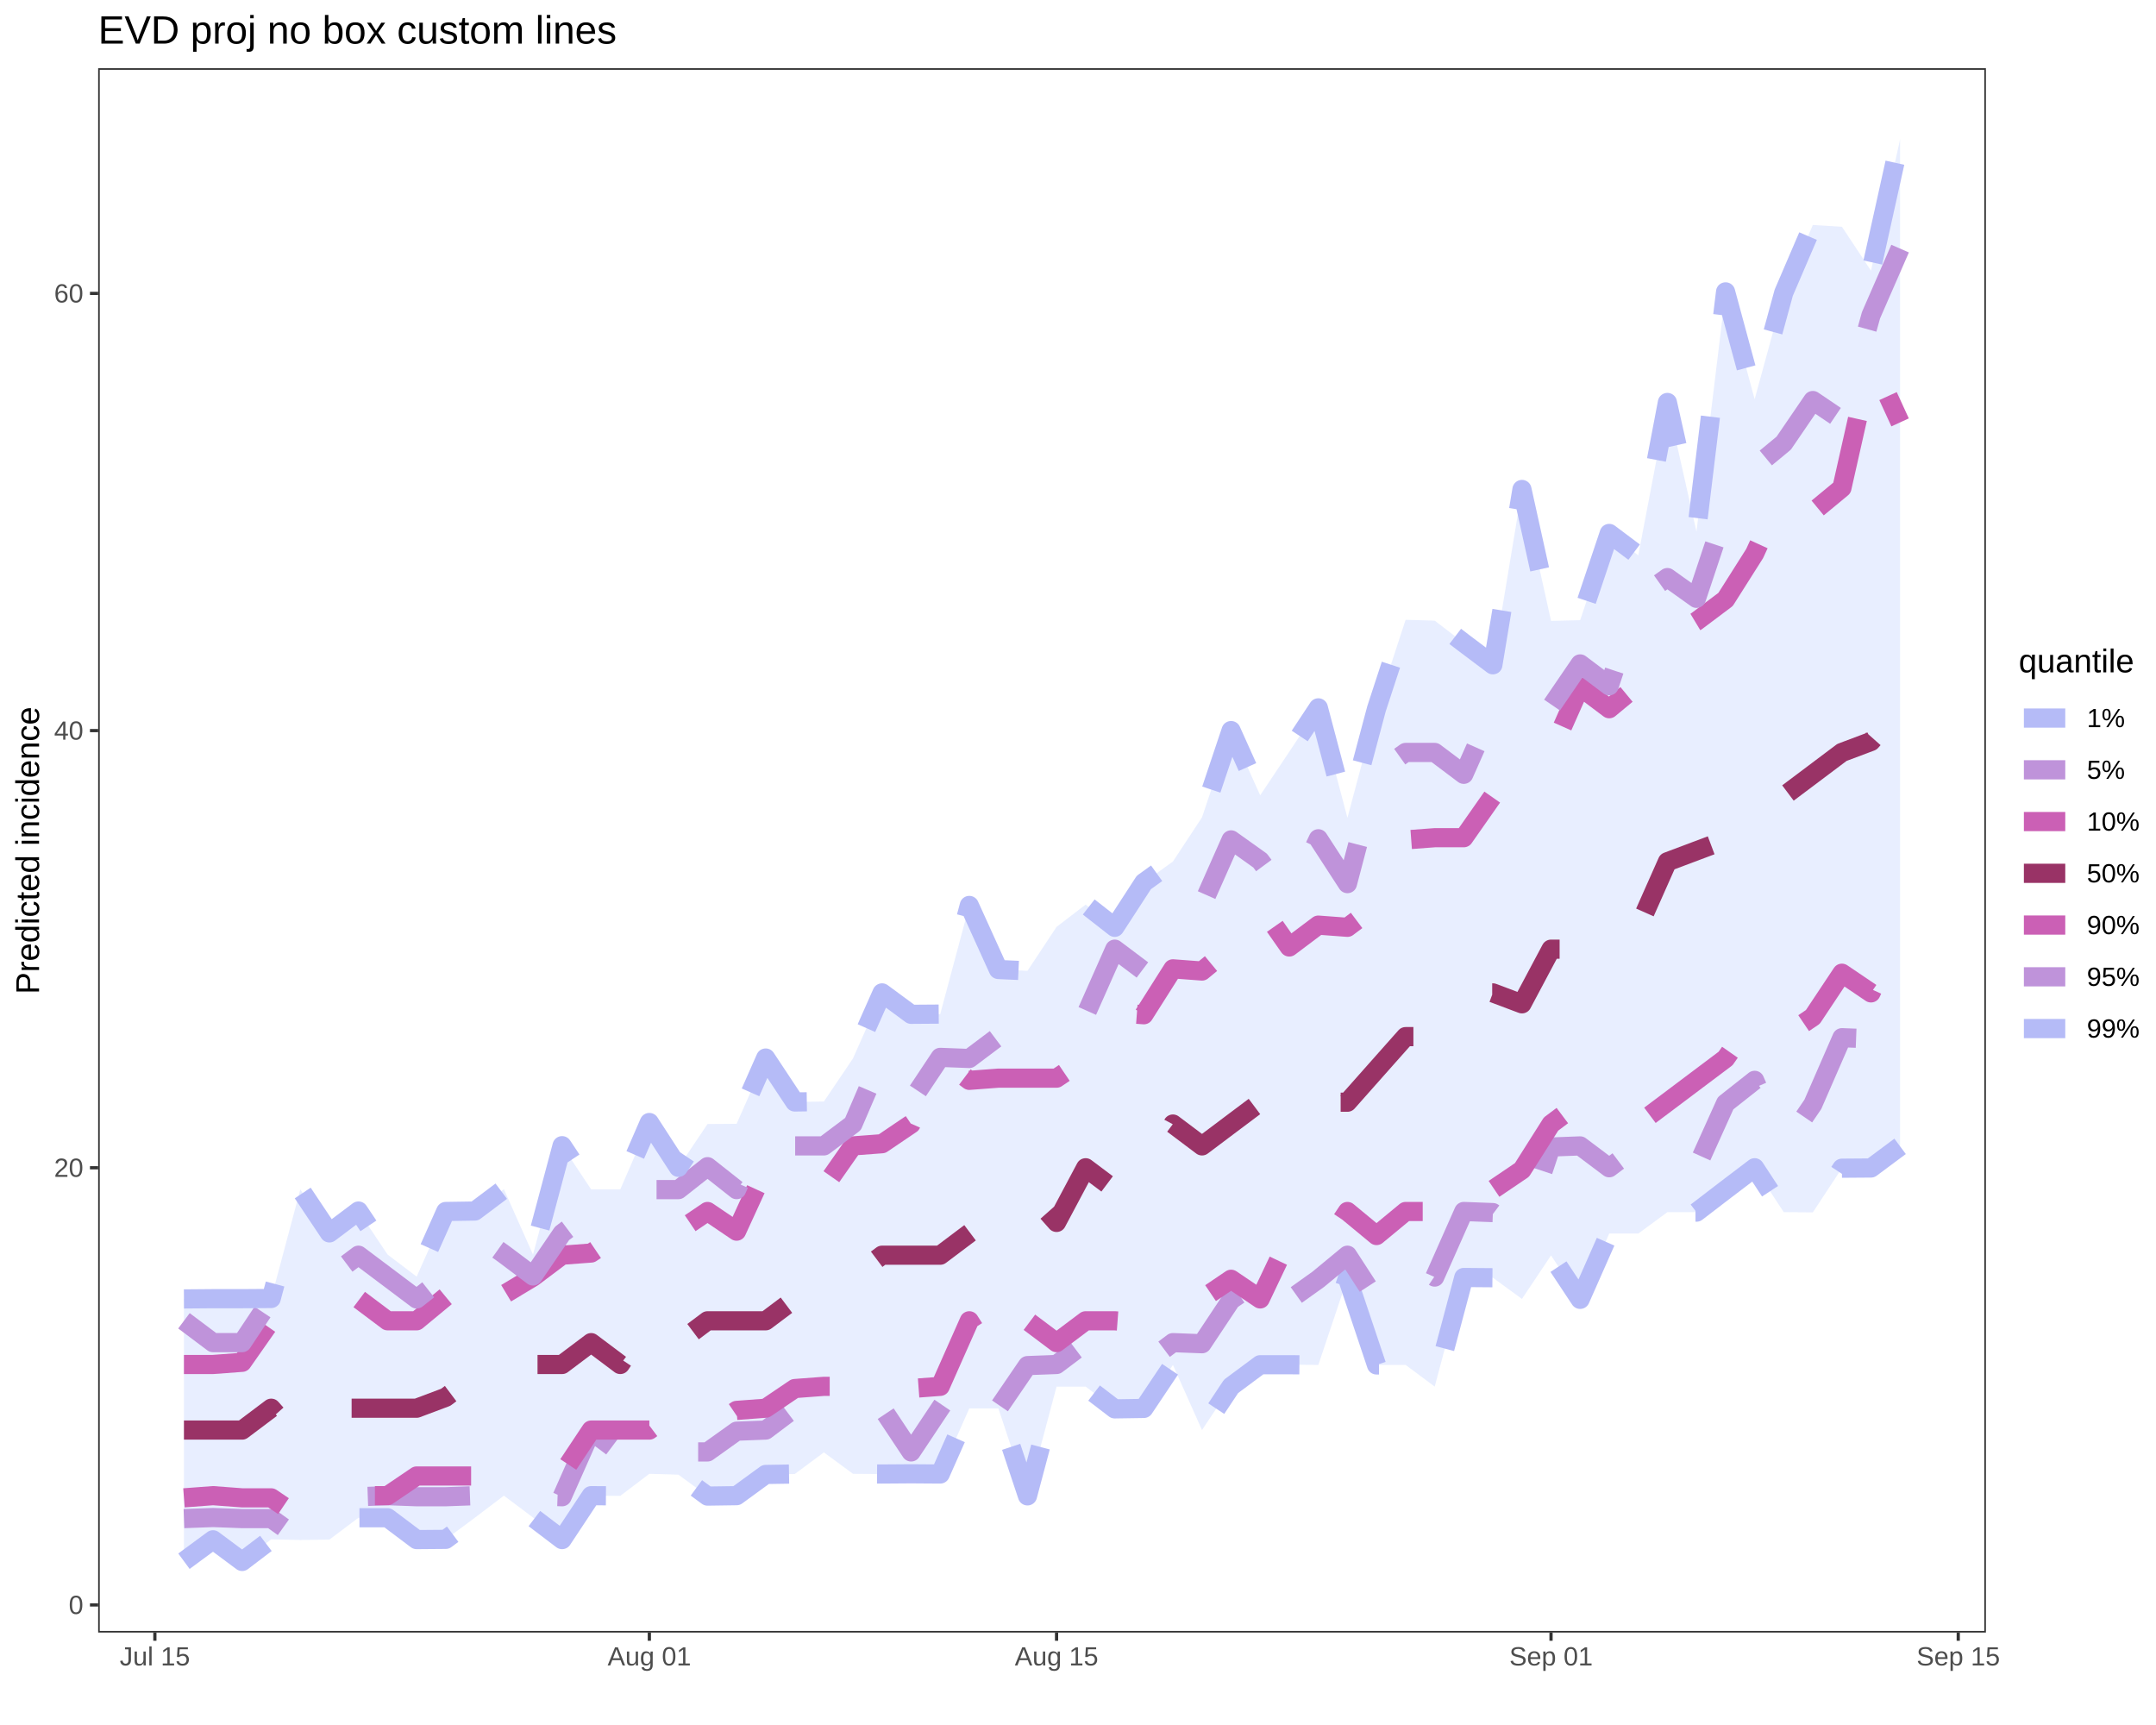
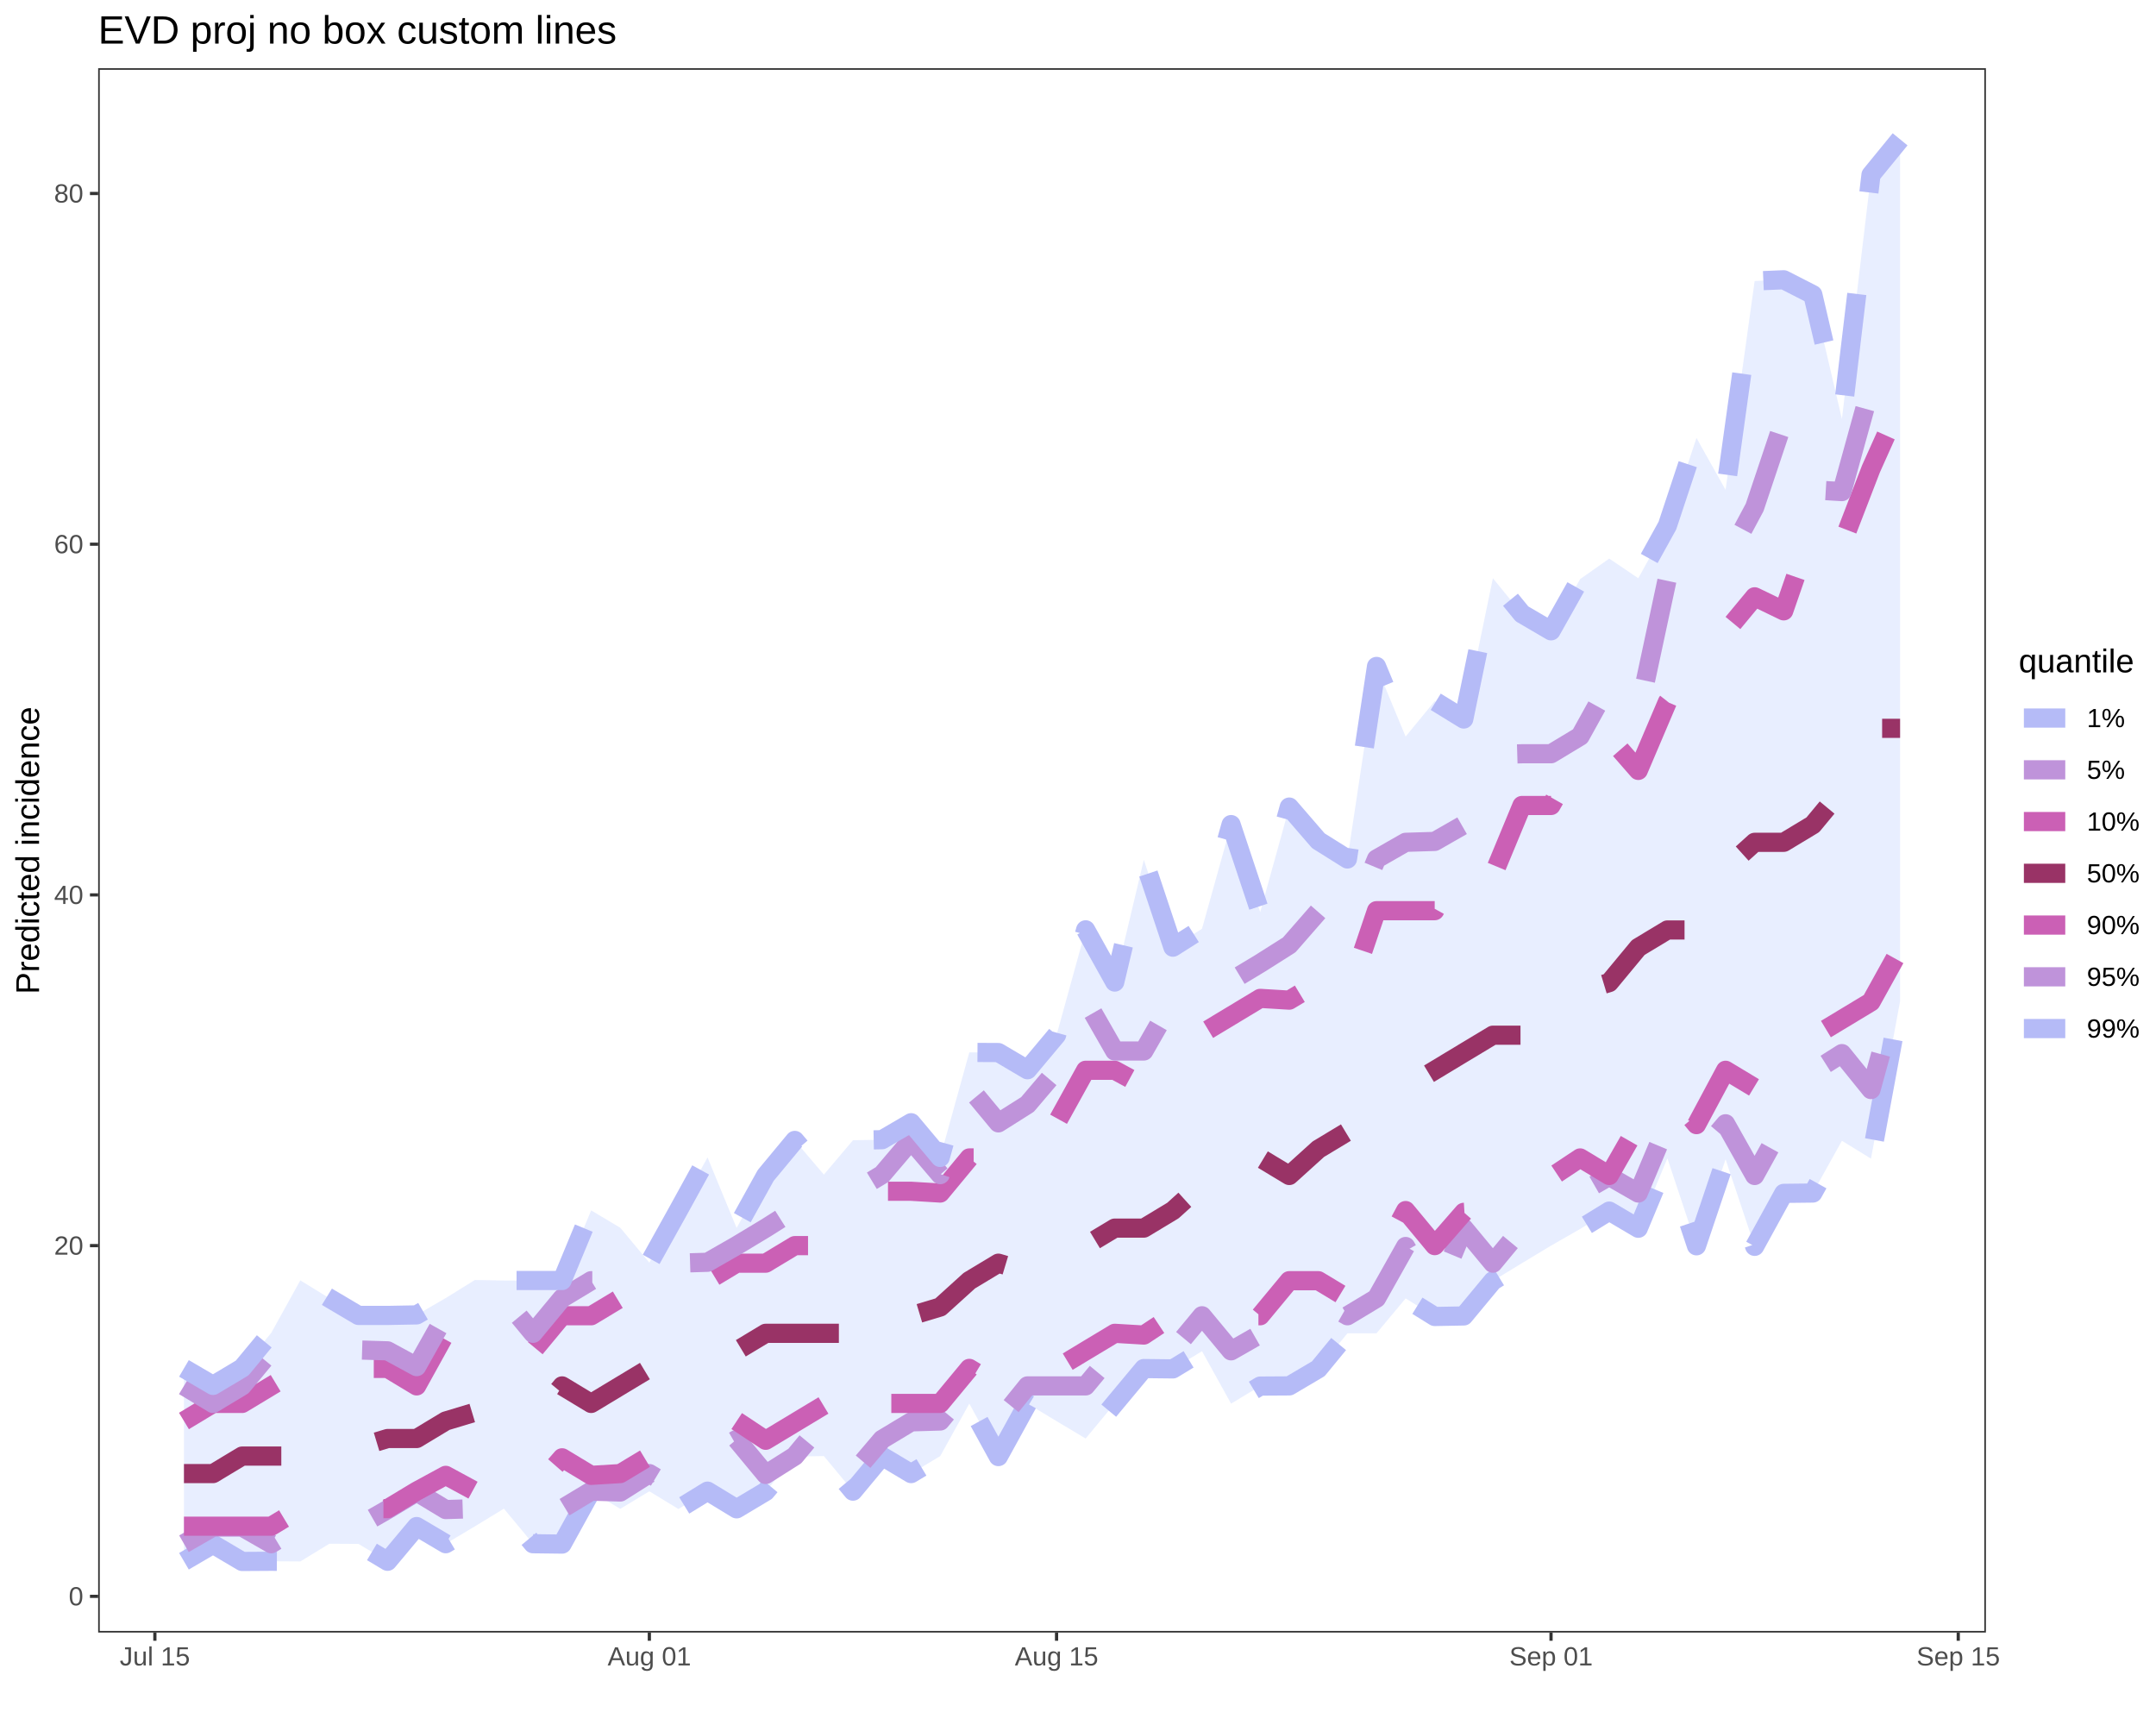
<svg xmlns="http://www.w3.org/2000/svg" viewBox="0 0 720.00 576.00">
  <defs>
    <style type="text/css">
    line, polyline, polygon, path, rect, circle {
      fill: none;
      stroke: #000000;
      stroke-linecap: round;
      stroke-linejoin: round;
      stroke-miterlimit: 10.00;
    }
  </style>
  </defs>
  <rect width="100%" height="100%" style="stroke: none; fill: #FFFFFF;" />
  <rect x="0.00" y="0.00" width="720.00" height="576.00" style="stroke-width: 1.07; stroke: #FFFFFF; fill: #FFFFFF;" />
  <defs>
    <clipPath id="cpMzIuNzh8NjYzLjE5fDU0NS4xM3wyMi43Nw==">
      <rect x="32.78" y="22.77" width="630.42" height="522.36" />
    </clipPath>
  </defs>
  <rect x="32.78" y="22.77" width="630.42" height="522.36" style="stroke-width: 1.07; stroke: none; fill: #FFFFFF;" clip-path="url(#cpMzIuNzh8NjYzLjE5fDU0NS4xM3wyMi43Nw==)" />
-   <polygon points="61.43,433.73 71.14,433.65 80.86,433.65 90.57,433.58 100.29,397.16 110.00,411.68 119.71,404.38 129.43,418.91 139.14,426.28 148.85,404.53 158.57,404.38 168.28,397.09 178.00,418.91 187.71,382.56 197.42,397.16 207.14,397.16 216.85,374.82 226.56,389.79 236.28,375.33 245.99,375.26 255.70,353.29 265.42,367.96 275.13,367.82 284.85,353.44 294.56,331.54 304.27,338.69 313.99,338.62 323.70,302.34 333.41,323.73 343.13,324.17 352.84,309.50 362.55,302.05 372.27,309.64 381.98,294.68 391.70,287.67 401.41,272.93 411.12,243.95 420.84,265.56 430.55,251.03 440.26,236.36 449.98,273.08 459.69,236.65 469.41,206.95 479.12,207.24 488.83,214.68 498.55,221.98 508.26,163.44 517.97,207.31 527.69,207.09 537.40,178.12 547.11,185.41 556.83,134.39 566.54,177.53 576.26,97.46 585.97,133.30 595.68,97.75 605.40,75.13 615.11,75.71 624.82,90.38 634.54,46.52 634.54,382.78 624.82,390.01 615.11,390.08 605.40,404.82 595.68,404.75 585.97,389.93 576.26,397.30 566.54,404.75 556.83,404.75 547.11,411.90 537.40,411.90 527.69,433.87 517.97,419.20 508.26,433.73 498.55,426.65 488.83,426.57 479.12,463.00 469.41,455.77 459.69,455.77 449.98,426.79 440.26,455.77 430.55,455.70 420.84,455.70 411.12,462.92 401.41,477.52 391.70,455.77 381.98,470.29 372.27,470.44 362.55,463.00 352.84,463.00 343.13,499.49 333.41,470.29 323.70,470.29 313.99,492.19 304.27,492.12 294.56,492.19 284.85,492.12 275.13,484.97 265.42,492.19 255.70,492.34 245.99,499.42 236.28,499.56 226.56,492.41 216.85,492.12 207.14,499.49 197.42,499.42 187.71,514.09 178.00,506.72 168.28,499.42 158.57,506.79 148.85,514.01 139.14,514.09 129.43,506.79 119.71,506.79 110.00,514.09 100.29,514.23 90.57,514.01 80.86,521.39 71.14,514.16 61.43,521.31 " style="stroke-width: 0.75; stroke: none; fill: #B3C6FF; fill-opacity: 0.30;" clip-path="url(#cpMzIuNzh8NjYzLjE5fDU0NS4xM3wyMi43Nw==)" />
-   <polyline points="61.43,433.73 71.14,433.65 80.86,433.65 90.57,433.58 100.29,397.16 110.00,411.68 119.71,404.38 129.43,418.91 139.14,426.28 148.85,404.53 158.57,404.38 168.28,397.09 178.00,418.91 187.71,382.56 197.42,397.16 207.14,397.16 216.85,374.82 226.56,389.79 236.28,375.33 245.99,375.26 255.70,353.29 265.42,367.96 275.13,367.82 284.85,353.44 294.56,331.54 304.27,338.69 313.99,338.62 323.70,302.34 333.41,323.73 343.13,324.17 352.84,309.50 362.55,302.05 372.27,309.64 381.98,294.68 391.70,287.67 401.41,272.93 411.12,243.95 420.84,265.56 430.55,251.03 440.26,236.36 449.98,273.08 459.69,236.65 469.41,206.95 479.12,207.24 488.83,214.68 498.55,221.98 508.26,163.44 517.97,207.31 527.69,207.09 537.40,178.12 547.11,185.41 556.83,134.39 566.54,177.53 576.26,97.46 585.97,133.30 595.68,97.75 605.40,75.13 615.11,75.71 624.82,90.38 634.54,46.52 " style="stroke-width: 1.07; stroke: none;" clip-path="url(#cpMzIuNzh8NjYzLjE5fDU0NS4xM3wyMi43Nw==)" />
-   <polyline points="634.54,382.78 624.82,390.01 615.11,390.08 605.40,404.82 595.68,404.75 585.97,389.93 576.26,397.30 566.54,404.75 556.83,404.75 547.11,411.90 537.40,411.90 527.69,433.87 517.97,419.20 508.26,433.73 498.55,426.65 488.83,426.57 479.12,463.00 469.41,455.77 459.69,455.77 449.98,426.79 440.26,455.77 430.55,455.70 420.84,455.70 411.12,462.92 401.41,477.52 391.70,455.77 381.98,470.29 372.27,470.44 362.55,463.00 352.84,463.00 343.13,499.49 333.41,470.29 323.70,470.29 313.99,492.19 304.27,492.12 294.56,492.19 284.85,492.12 275.13,484.97 265.42,492.19 255.70,492.34 245.99,499.42 236.28,499.56 226.56,492.41 216.85,492.12 207.14,499.49 197.42,499.42 187.71,514.09 178.00,506.72 168.28,499.42 158.57,506.79 148.85,514.01 139.14,514.09 129.43,506.79 119.71,506.79 110.00,514.09 100.29,514.23 90.57,514.01 80.86,521.39 71.14,514.16 61.43,521.31 " style="stroke-width: 1.07; stroke: none;" clip-path="url(#cpMzIuNzh8NjYzLjE5fDU0NS4xM3wyMi43Nw==)" />
-   <polyline points="61.43,521.31 71.14,514.16 80.86,521.39 90.57,514.01 100.29,514.23 110.00,514.09 119.71,506.79 129.43,506.79 139.14,514.09 148.85,514.01 158.57,506.79 168.28,499.42 178.00,506.72 187.71,514.09 197.42,499.42 207.14,499.49 216.85,492.12 226.56,492.41 236.28,499.56 245.99,499.42 255.70,492.34 265.42,492.19 275.13,484.97 284.85,492.12 294.56,492.19 304.27,492.12 313.99,492.19 323.70,470.29 333.41,470.29 343.13,499.49 352.84,463.00 362.55,463.00 372.27,470.44 381.98,470.29 391.70,455.77 401.41,477.52 411.12,462.92 420.84,455.70 430.55,455.70 440.26,455.77 449.98,426.79 459.69,455.77 469.41,455.77 479.12,463.00 488.83,426.57 498.55,426.65 508.26,433.73 517.97,419.20 527.69,433.87 537.40,411.90 547.11,411.90 556.83,404.75 566.54,404.75 576.26,397.30 585.97,389.93 595.68,404.75 605.40,404.82 615.11,390.08 624.82,390.01 634.54,382.78 " style="stroke-width: 6.40; stroke: #B5BBF7; stroke-dasharray: 34.14,34.14; stroke-linecap: butt;" clip-path="url(#cpMzIuNzh8NjYzLjE5fDU0NS4xM3wyMi43Nw==)" />
-   <polyline points="61.43,507.08 71.14,506.72 80.86,507.08 90.57,507.08 100.29,514.01 110.00,507.08 119.71,499.78 129.43,499.42 139.14,499.78 148.85,499.78 158.57,499.42 168.28,492.12 178.00,499.42 187.71,499.78 197.42,477.89 207.14,485.18 216.85,492.12 226.56,484.82 236.28,484.82 245.99,477.89 255.70,477.52 265.42,470.22 275.13,470.22 284.85,470.59 294.56,470.22 304.27,484.82 313.99,470.22 323.70,455.99 333.41,470.22 343.13,455.99 352.84,455.62 362.55,448.32 372.27,448.69 381.98,455.62 391.70,448.32 401.41,448.69 411.12,434.09 420.84,448.32 430.55,434.09 440.26,427.16 449.98,419.13 459.69,434.09 469.41,419.86 479.12,426.43 488.83,404.53 498.55,404.90 508.26,412.19 517.97,383.00 527.69,382.63 537.40,389.93 547.11,382.63 556.83,383.00 566.54,389.93 576.26,368.40 585.97,360.74 595.68,383.00 605.40,368.77 615.11,346.50 624.82,346.87 634.54,331.54 " style="stroke-width: 6.40; stroke: #BF93DA; stroke-dasharray: 34.14,34.14; stroke-linecap: butt;" clip-path="url(#cpMzIuNzh8NjYzLjE5fDU0NS4xM3wyMi43Nw==)" />
-   <polyline points="61.43,500.15 71.14,499.42 80.86,500.15 90.57,500.15 100.29,506.72 110.00,499.42 119.71,499.42 129.43,499.42 139.14,492.85 148.85,492.85 158.57,492.85 168.28,492.12 178.00,492.12 187.71,492.12 197.42,477.52 207.14,477.52 216.85,477.52 226.56,470.22 236.28,477.52 245.99,470.95 255.70,470.22 265.42,463.65 275.13,462.92 284.85,462.92 294.56,456.35 304.27,463.65 313.99,462.92 323.70,441.03 333.41,456.35 343.13,441.03 352.84,448.32 362.55,441.03 372.27,441.03 381.98,441.76 391.70,434.46 401.41,433.73 411.12,427.16 420.84,433.73 430.55,413.29 440.26,419.13 449.98,404.53 459.69,412.56 469.41,404.53 479.12,404.53 488.83,389.93 498.55,397.23 508.26,390.66 517.97,375.33 527.69,368.04 537.40,375.33 547.11,375.33 556.83,368.04 566.54,360.74 576.26,353.44 585.97,339.57 595.68,346.14 605.40,339.57 615.11,324.97 624.82,331.54 634.54,310.37 " style="stroke-width: 6.40; stroke: #CB60B5; stroke-dasharray: 34.14,34.14; stroke-linecap: butt;" clip-path="url(#cpMzIuNzh8NjYzLjE5fDU0NS4xM3wyMi43Nw==)" />
-   <polyline points="61.43,477.52 71.14,477.52 80.86,477.52 90.57,470.22 100.29,481.17 110.00,470.22 119.71,470.22 129.43,470.22 139.14,470.22 148.85,466.57 158.57,459.27 168.28,462.92 178.00,455.62 187.71,455.62 197.42,448.32 207.14,455.62 216.85,441.03 226.56,448.32 236.28,441.03 245.99,441.03 255.70,441.03 265.42,433.73 275.13,430.08 284.85,426.43 294.56,419.13 304.27,419.13 313.99,419.13 323.70,411.83 333.41,404.53 343.13,397.23 352.84,408.18 362.55,389.93 372.27,397.23 381.98,393.58 391.70,375.33 401.41,382.63 411.12,375.33 420.84,368.04 430.55,360.74 440.26,368.04 449.98,368.04 459.69,357.09 469.41,346.14 479.12,346.14 488.83,331.54 498.55,331.54 508.26,335.19 517.97,316.94 527.69,316.94 537.40,309.64 547.11,309.64 556.83,287.75 566.54,284.10 576.26,280.45 585.97,280.45 595.68,265.85 605.40,258.55 615.11,251.25 624.82,247.60 634.54,236.65 " style="stroke-width: 6.40; stroke: #993366; stroke-dasharray: 34.14,34.14; stroke-linecap: butt;" clip-path="url(#cpMzIuNzh8NjYzLjE5fDU0NS4xM3wyMi43Nw==)" />
-   <polyline points="61.43,455.62 71.14,455.62 80.86,454.89 90.57,441.03 100.29,441.03 110.00,441.03 119.71,433.73 129.43,441.03 139.14,441.03 148.85,433.00 158.57,419.13 168.28,432.27 178.00,426.43 187.71,419.13 197.42,418.40 207.14,411.83 216.85,411.10 226.56,411.10 236.28,404.53 245.99,411.10 255.70,389.93 265.42,397.23 275.13,396.50 284.85,382.63 294.56,381.90 304.27,375.33 313.99,353.44 323.70,360.74 333.41,360.01 343.13,360.01 352.84,360.01 362.55,353.44 372.27,338.11 381.98,338.84 391.70,323.51 401.41,324.24 411.12,316.21 420.84,302.34 430.55,316.21 440.26,308.91 449.98,309.64 459.69,302.34 469.41,280.45 479.12,279.72 488.83,279.72 498.55,265.85 508.26,258.55 517.97,251.25 527.69,229.35 537.40,236.65 547.11,228.62 556.83,213.30 566.54,207.46 576.26,200.16 585.97,184.83 595.68,163.66 605.40,170.96 615.11,162.93 624.82,119.87 634.54,141.04 " style="stroke-width: 6.40; stroke: #CB60B5; stroke-dasharray: 34.14,34.14; stroke-linecap: butt;" clip-path="url(#cpMzIuNzh8NjYzLjE5fDU0NS4xM3wyMi43Nw==)" />
-   <polyline points="61.43,441.03 71.14,448.32 80.86,448.32 90.57,433.73 100.29,433.36 110.00,426.43 119.71,419.13 129.43,426.43 139.14,433.73 148.85,426.06 158.57,411.83 168.28,418.76 178.00,426.06 187.71,411.83 197.42,404.53 207.14,404.53 216.85,397.23 226.56,397.23 236.28,389.57 245.99,397.23 255.70,375.33 265.42,382.63 275.13,382.63 284.85,375.33 294.56,352.71 304.27,367.67 313.99,353.07 323.70,353.44 333.41,346.14 343.13,346.14 352.84,346.14 362.55,338.84 372.27,316.94 381.98,324.24 391.70,309.28 401.41,302.34 411.12,280.45 420.84,287.38 430.55,300.52 440.26,280.08 449.98,295.05 459.69,258.19 469.41,251.25 479.12,251.25 488.83,258.55 498.55,236.65 508.26,235.92 517.97,235.92 527.69,221.69 537.40,228.99 547.11,199.79 556.83,192.86 566.54,199.79 576.26,170.60 585.97,156.00 595.68,147.97 605.40,133.74 615.11,140.31 624.82,105.27 634.54,83.01 " style="stroke-width: 6.40; stroke: #BF93DA; stroke-dasharray: 34.14,34.14; stroke-linecap: butt;" clip-path="url(#cpMzIuNzh8NjYzLjE5fDU0NS4xM3wyMi43Nw==)" />
-   <polyline points="61.43,433.73 71.14,433.65 80.86,433.65 90.57,433.58 100.29,397.16 110.00,411.68 119.71,404.38 129.43,418.91 139.14,426.28 148.85,404.53 158.57,404.38 168.28,397.09 178.00,418.91 187.71,382.56 197.42,397.16 207.14,397.16 216.85,374.82 226.56,389.79 236.28,375.33 245.99,375.26 255.70,353.29 265.42,367.96 275.13,367.82 284.85,353.44 294.56,331.54 304.27,338.69 313.99,338.62 323.70,302.34 333.41,323.73 343.13,324.17 352.84,309.50 362.55,302.05 372.27,309.64 381.98,294.68 391.70,287.67 401.41,272.93 411.12,243.95 420.84,265.56 430.55,251.03 440.26,236.36 449.98,273.08 459.69,236.65 469.41,206.95 479.12,207.24 488.83,214.68 498.55,221.98 508.26,163.44 517.97,207.31 527.69,207.09 537.40,178.12 547.11,185.41 556.83,134.39 566.54,177.53 576.26,97.46 585.97,133.30 595.68,97.75 605.40,75.13 615.11,75.71 624.82,90.38 634.54,46.52 " style="stroke-width: 6.40; stroke: #B5BBF7; stroke-dasharray: 34.14,34.14; stroke-linecap: butt;" clip-path="url(#cpMzIuNzh8NjYzLjE5fDU0NS4xM3wyMi43Nw==)" />
+   <polygon points="61.43,456.92 71.14,462.60 80.86,456.80 90.57,445.09 100.29,427.53 110.00,433.50 119.71,439.24 129.43,439.24 139.14,439.06 148.85,433.44 158.57,427.41 168.28,427.58 178.00,427.58 187.71,427.58 197.42,404.16 207.14,409.96 216.85,421.61 226.56,404.16 236.28,386.48 245.99,410.02 255.70,392.51 265.42,380.80 275.13,392.22 284.85,380.74 294.56,380.56 304.27,374.89 313.99,386.48 323.70,351.41 333.41,351.46 343.13,357.20 352.84,345.61 362.55,310.48 372.27,327.92 381.98,287.11 391.70,316.27 401.41,310.12 411.12,275.34 420.84,304.56 430.55,269.49 440.26,280.73 449.98,286.82 459.69,222.53 469.41,245.95 479.12,234.12 488.83,240.09 498.55,193.08 508.26,204.96 517.97,210.64 527.69,193.37 537.40,186.52 547.11,193.08 556.83,175.51 566.54,146.23 576.26,163.56 585.97,93.83 595.68,93.42 605.40,98.39 615.11,139.91 624.82,58.40 634.54,46.52 634.54,334.31 624.82,386.89 615.11,380.92 605.40,398.37 595.68,398.48 585.97,416.17 576.26,387.12 566.54,415.99 556.83,386.77 547.11,410.13 537.40,404.40 527.69,410.37 517.97,415.93 508.26,421.79 498.55,427.70 488.83,439.41 479.12,439.59 469.41,433.56 459.69,445.21 449.98,445.21 440.26,457.04 430.55,462.77 420.84,462.83 411.12,468.69 401.41,451.18 391.70,457.09 381.98,456.98 372.27,468.63 362.55,480.34 352.84,474.54 343.13,468.69 333.41,486.37 323.70,468.69 313.99,486.20 304.27,492.05 294.56,486.25 284.85,497.91 275.13,486.20 265.42,486.37 255.70,498.02 245.99,503.82 236.28,497.91 226.56,503.88 216.85,497.97 207.14,503.82 197.42,497.97 187.71,515.59 178.00,515.47 168.28,503.76 158.57,509.68 148.85,515.47 139.14,509.73 129.43,521.33 119.71,515.53 110.00,515.47 100.29,521.39 90.57,521.33 80.86,521.39 71.14,515.65 61.43,521.33 " style="stroke-width: 0.75; stroke: none; fill: #B3C6FF; fill-opacity: 0.30;" clip-path="url(#cpMzIuNzh8NjYzLjE5fDU0NS4xM3wyMi43Nw==)" />
+   <polyline points="61.43,456.92 71.14,462.60 80.86,456.80 90.57,445.09 100.29,427.53 110.00,433.50 119.71,439.24 129.43,439.24 139.14,439.06 148.85,433.44 158.57,427.41 168.28,427.58 178.00,427.58 187.71,427.58 197.42,404.16 207.14,409.96 216.85,421.61 226.56,404.16 236.28,386.48 245.99,410.02 255.70,392.51 265.42,380.80 275.13,392.22 284.85,380.74 294.56,380.56 304.27,374.89 313.99,386.48 323.70,351.41 333.41,351.46 343.13,357.20 352.84,345.61 362.55,310.48 372.27,327.92 381.98,287.11 391.70,316.27 401.41,310.12 411.12,275.34 420.84,304.56 430.55,269.49 440.26,280.73 449.98,286.82 459.69,222.53 469.41,245.95 479.12,234.12 488.83,240.09 498.55,193.08 508.26,204.96 517.97,210.64 527.69,193.37 537.40,186.52 547.11,193.08 556.83,175.51 566.54,146.23 576.26,163.56 585.97,93.83 595.68,93.42 605.40,98.39 615.11,139.91 624.82,58.40 634.54,46.52 " style="stroke-width: 1.07; stroke: none;" clip-path="url(#cpMzIuNzh8NjYzLjE5fDU0NS4xM3wyMi43Nw==)" />
+   <polyline points="634.54,334.31 624.82,386.89 615.11,380.92 605.40,398.37 595.68,398.48 585.97,416.17 576.26,387.12 566.54,415.99 556.83,386.77 547.11,410.13 537.40,404.40 527.69,410.37 517.97,415.93 508.26,421.79 498.55,427.70 488.83,439.41 479.12,439.59 469.41,433.56 459.69,445.21 449.98,445.21 440.26,457.04 430.55,462.77 420.84,462.83 411.12,468.69 401.41,451.18 391.70,457.09 381.98,456.98 372.27,468.63 362.55,480.34 352.84,474.54 343.13,468.69 333.41,486.37 323.70,468.69 313.99,486.20 304.27,492.05 294.56,486.25 284.85,497.91 275.13,486.20 265.42,486.37 255.70,498.02 245.99,503.82 236.28,497.91 226.56,503.88 216.85,497.97 207.14,503.82 197.42,497.97 187.71,515.59 178.00,515.47 168.28,503.76 158.57,509.68 148.85,515.47 139.14,509.73 129.43,521.33 119.71,515.53 110.00,515.47 100.29,521.39 90.57,521.33 80.86,521.39 71.14,515.65 61.43,521.33 " style="stroke-width: 1.07; stroke: none;" clip-path="url(#cpMzIuNzh8NjYzLjE5fDU0NS4xM3wyMi43Nw==)" />
+   <polyline points="61.43,521.33 71.14,515.65 80.86,521.39 90.57,521.33 100.29,521.39 110.00,515.47 119.71,515.53 129.43,521.33 139.14,509.73 148.85,515.47 158.57,509.68 168.28,503.76 178.00,515.47 187.71,515.59 197.42,497.97 207.14,503.82 216.85,497.97 226.56,503.88 236.28,497.91 245.99,503.82 255.70,498.02 265.42,486.37 275.13,486.20 284.85,497.91 294.56,486.25 304.27,492.05 313.99,486.20 323.70,468.69 333.41,486.37 343.13,468.69 352.84,474.54 362.55,480.34 372.27,468.63 381.98,456.98 391.70,457.09 401.41,451.18 411.12,468.69 420.84,462.83 430.55,462.77 440.26,457.04 449.98,445.21 459.69,445.21 469.41,433.56 479.12,439.59 488.83,439.41 498.55,427.70 508.26,421.79 517.97,415.93 527.69,410.37 537.40,404.40 547.11,410.13 556.83,386.77 566.54,415.99 576.26,387.12 585.97,416.17 595.68,398.48 605.40,398.37 615.11,380.92 624.82,386.89 634.54,334.31 " style="stroke-width: 6.40; stroke: #B5BBF7; stroke-dasharray: 34.14,34.14; stroke-linecap: butt;" clip-path="url(#cpMzIuNzh8NjYzLjE5fDU0NS4xM3wyMi43Nw==)" />
+   <polyline points="61.43,515.47 71.14,509.91 80.86,509.91 90.57,515.47 100.29,509.62 110.00,509.62 119.71,509.62 129.43,504.06 139.14,498.20 148.85,504.06 158.57,503.76 168.28,503.76 178.00,503.76 187.71,503.76 197.42,497.91 207.14,498.20 216.85,492.05 226.56,497.91 236.28,486.20 245.99,480.63 255.70,492.34 265.42,486.20 275.13,474.49 284.85,492.05 294.56,480.63 304.27,474.78 313.99,474.49 323.70,462.77 333.41,474.78 343.13,462.77 352.84,462.77 362.55,462.77 372.27,451.06 381.98,451.36 391.70,451.06 401.41,439.35 411.12,451.06 420.84,445.50 430.55,439.65 440.26,433.79 449.98,439.35 459.69,433.50 469.41,416.22 479.12,433.50 488.83,410.08 498.55,421.79 508.26,410.08 517.97,404.22 527.69,398.37 537.40,392.80 547.11,398.37 556.83,375.24 566.54,386.65 576.26,375.24 585.97,392.51 595.68,374.94 605.40,357.96 615.11,351.81 624.82,363.82 634.54,328.39 " style="stroke-width: 6.40; stroke: #BF93DA; stroke-dasharray: 34.14,34.14; stroke-linecap: butt;" clip-path="url(#cpMzIuNzh8NjYzLjE5fDU0NS4xM3wyMi43Nw==)" />
+   <polyline points="61.43,509.62 71.14,509.62 80.86,509.62 90.57,509.62 100.29,503.76 110.00,504.35 119.71,503.76 129.43,503.76 139.14,497.91 148.85,492.64 158.57,497.91 168.28,492.64 178.00,497.91 187.71,486.78 197.42,492.64 207.14,492.05 216.85,486.20 226.56,480.34 236.28,480.34 245.99,474.49 255.70,480.93 265.42,475.07 275.13,469.22 284.85,480.93 294.56,468.63 304.27,468.63 313.99,468.63 323.70,456.92 333.41,462.77 343.13,456.92 352.84,456.92 362.55,451.06 372.27,445.21 381.98,445.79 391.70,439.35 401.41,439.35 411.12,439.35 420.84,439.35 430.55,427.64 440.26,427.64 449.98,433.50 459.69,422.37 469.41,404.22 479.12,415.93 488.83,404.81 498.55,404.22 508.26,398.37 517.97,393.10 527.69,386.65 537.40,392.51 547.11,375.53 556.83,363.82 566.54,375.53 576.26,357.38 585.97,363.23 595.68,346.84 605.40,346.25 615.11,340.40 624.82,334.54 634.54,316.98 " style="stroke-width: 6.40; stroke: #CB60B5; stroke-dasharray: 34.14,34.14; stroke-linecap: butt;" clip-path="url(#cpMzIuNzh8NjYzLjE5fDU0NS4xM3wyMi43Nw==)" />
+   <polyline points="61.43,492.05 71.14,492.05 80.86,486.20 90.57,486.20 100.29,486.20 110.00,480.34 119.71,483.27 129.43,480.34 139.14,480.34 148.85,474.49 158.57,471.56 168.28,474.49 178.00,474.49 187.71,462.77 197.42,468.63 207.14,462.77 216.85,456.92 226.56,456.92 236.28,456.92 245.99,451.06 255.70,445.21 265.42,445.21 275.13,445.21 284.85,445.21 294.56,433.50 304.27,439.35 313.99,436.43 323.70,427.64 333.41,421.79 343.13,424.71 352.84,415.93 362.55,415.93 372.27,410.08 381.98,410.08 391.70,404.22 401.41,395.44 411.12,398.37 420.84,386.65 430.55,392.51 440.26,383.73 449.98,377.87 459.69,369.09 469.41,363.23 479.12,357.38 488.83,351.52 498.55,345.67 508.26,345.67 517.97,333.96 527.69,331.03 537.40,328.10 547.11,316.39 556.83,310.53 566.54,310.53 576.26,290.04 585.97,281.26 595.68,281.26 605.40,275.40 615.11,263.69 624.82,243.20 634.54,243.20 " style="stroke-width: 6.40; stroke: #993366; stroke-dasharray: 34.14,34.14; stroke-linecap: butt;" clip-path="url(#cpMzIuNzh8NjYzLjE5fDU0NS4xM3wyMi43Nw==)" />
+   <polyline points="61.43,474.49 71.14,468.63 80.86,468.63 90.57,462.77 100.29,456.92 110.00,456.92 119.71,456.92 129.43,456.92 139.14,462.77 148.85,445.21 158.57,445.21 168.28,444.62 178.00,451.06 187.71,439.35 197.42,439.35 207.14,433.50 216.85,432.91 226.56,432.91 236.28,427.64 245.99,421.79 255.70,421.79 265.42,415.93 275.13,415.93 284.85,409.49 294.56,397.78 304.27,397.78 313.99,398.37 323.70,386.65 333.41,386.65 343.13,386.07 352.84,374.94 362.55,357.38 372.27,357.38 381.98,362.65 391.70,351.52 401.41,345.08 411.12,339.23 420.84,333.37 430.55,333.96 440.26,328.10 449.98,332.78 459.69,304.09 469.41,304.09 479.12,304.09 488.83,286.53 498.55,292.38 508.26,268.96 517.97,268.96 527.69,251.98 537.40,246.13 547.11,257.25 556.83,234.41 566.54,222.12 576.26,210.99 585.97,199.28 595.68,203.97 605.40,175.86 615.11,181.72 624.82,156.54 634.54,134.87 " style="stroke-width: 6.40; stroke: #CB60B5; stroke-dasharray: 34.14,34.14; stroke-linecap: butt;" clip-path="url(#cpMzIuNzh8NjYzLjE5fDU0NS4xM3wyMi43Nw==)" />
+   <polyline points="61.43,462.77 71.14,468.63 80.86,462.77 90.57,451.06 100.29,450.77 110.00,451.06 119.71,450.77 129.43,451.06 139.14,456.33 148.85,439.06 158.57,439.06 168.28,433.50 178.00,445.21 187.71,433.50 197.42,427.64 207.14,427.64 216.85,427.35 226.56,421.79 236.28,421.49 245.99,415.93 255.70,410.08 265.42,403.93 275.13,403.93 284.85,398.07 294.56,392.22 304.27,380.80 313.99,392.22 323.70,363.23 333.41,374.94 343.13,368.80 352.84,357.38 362.55,333.96 372.27,350.94 381.98,350.94 391.70,333.96 401.41,328.10 411.12,327.52 420.84,321.66 430.55,315.51 440.26,304.39 449.98,310.24 459.69,286.82 469.41,281.26 479.12,280.96 488.83,275.40 498.55,251.98 508.26,251.69 517.97,251.69 527.69,245.83 537.40,228.27 547.11,238.51 556.83,193.13 566.54,193.43 576.26,187.57 585.97,169.42 595.68,140.44 605.40,163.56 615.11,164.15 624.82,129.02 634.54,117.31 " style="stroke-width: 6.40; stroke: #BF93DA; stroke-dasharray: 34.14,34.14; stroke-linecap: butt;" clip-path="url(#cpMzIuNzh8NjYzLjE5fDU0NS4xM3wyMi43Nw==)" />
+   <polyline points="61.43,456.92 71.14,462.60 80.86,456.80 90.57,445.09 100.29,427.53 110.00,433.50 119.71,439.24 129.43,439.24 139.14,439.06 148.85,433.44 158.57,427.41 168.28,427.58 178.00,427.58 187.71,427.58 197.42,404.16 207.14,409.96 216.85,421.61 226.56,404.16 236.28,386.48 245.99,410.02 255.70,392.51 265.42,380.80 275.13,392.22 284.85,380.74 294.56,380.56 304.27,374.89 313.99,386.48 323.70,351.41 333.41,351.46 343.13,357.20 352.84,345.61 362.55,310.48 372.27,327.92 381.98,287.11 391.70,316.27 401.41,310.12 411.12,275.34 420.84,304.56 430.55,269.49 440.26,280.73 449.98,286.82 459.69,222.53 469.41,245.95 479.12,234.12 488.83,240.09 498.55,193.08 508.26,204.96 517.97,210.64 527.69,193.37 537.40,186.52 547.11,193.08 556.83,175.51 566.54,146.23 576.26,163.56 585.97,93.83 595.68,93.42 605.40,98.39 615.11,139.91 624.82,58.40 634.54,46.52 " style="stroke-width: 6.40; stroke: #B5BBF7; stroke-dasharray: 34.14,34.14; stroke-linecap: butt;" clip-path="url(#cpMzIuNzh8NjYzLjE5fDU0NS4xM3wyMi43Nw==)" />
  <rect x="32.78" y="22.77" width="630.42" height="522.36" style="stroke-width: 1.07; stroke: #333333;" clip-path="url(#cpMzIuNzh8NjYzLjE5fDU0NS4xM3wyMi43Nw==)" />
  <defs>
    <clipPath id="cpMC4wMHw3MjAuMDB8NTc2LjAwfDAuMDA=">
      <rect x="0.00" y="0.00" width="720.00" height="576.00" />
    </clipPath>
  </defs>
  <g clip-path="url(#cpMC4wMHw3MjAuMDB8NTc2LjAwfDAuMDA=)">
-     <text x="22.95" y="538.94" style="font-size: 8.80px; fill: #4D4D4D; font-family: Liberation Sans;" textLength="4.89px" lengthAdjust="spacingAndGlyphs">0</text>
+     <text x="22.95" y="536.06" style="font-size: 8.80px; fill: #4D4D4D; font-family: Liberation Sans;" textLength="4.89px" lengthAdjust="spacingAndGlyphs">0</text>
  </g>
  <g clip-path="url(#cpMC4wMHw3MjAuMDB8NTc2LjAwfDAuMDA=)">
-     <text x="18.06" y="392.96" style="font-size: 8.80px; fill: #4D4D4D; font-family: Liberation Sans;" textLength="9.78px" lengthAdjust="spacingAndGlyphs">20</text>
+     <text x="18.06" y="418.95" style="font-size: 8.80px; fill: #4D4D4D; font-family: Liberation Sans;" textLength="9.78px" lengthAdjust="spacingAndGlyphs">20</text>
  </g>
  <g clip-path="url(#cpMC4wMHw3MjAuMDB8NTc2LjAwfDAuMDA=)">
-     <text x="18.06" y="246.98" style="font-size: 8.80px; fill: #4D4D4D; font-family: Liberation Sans;" textLength="9.78px" lengthAdjust="spacingAndGlyphs">40</text>
+     <text x="18.06" y="301.85" style="font-size: 8.80px; fill: #4D4D4D; font-family: Liberation Sans;" textLength="9.78px" lengthAdjust="spacingAndGlyphs">40</text>
  </g>
  <g clip-path="url(#cpMC4wMHw3MjAuMDB8NTc2LjAwfDAuMDA=)">
-     <text x="18.06" y="101.00" style="font-size: 8.80px; fill: #4D4D4D; font-family: Liberation Sans;" textLength="9.78px" lengthAdjust="spacingAndGlyphs">60</text>
+     <text x="18.06" y="184.74" style="font-size: 8.80px; fill: #4D4D4D; font-family: Liberation Sans;" textLength="9.78px" lengthAdjust="spacingAndGlyphs">60</text>
  </g>
-   <polyline points="30.04,535.91 32.78,535.91 " style="stroke-width: 1.07; stroke: #333333; stroke-linecap: butt;" clip-path="url(#cpMC4wMHw3MjAuMDB8NTc2LjAwfDAuMDA=)" />
-   <polyline points="30.04,389.93 32.78,389.93 " style="stroke-width: 1.07; stroke: #333333; stroke-linecap: butt;" clip-path="url(#cpMC4wMHw3MjAuMDB8NTc2LjAwfDAuMDA=)" />
-   <polyline points="30.04,243.95 32.78,243.95 " style="stroke-width: 1.07; stroke: #333333; stroke-linecap: butt;" clip-path="url(#cpMC4wMHw3MjAuMDB8NTc2LjAwfDAuMDA=)" />
-   <polyline points="30.04,97.97 32.78,97.97 " style="stroke-width: 1.07; stroke: #333333; stroke-linecap: butt;" clip-path="url(#cpMC4wMHw3MjAuMDB8NTc2LjAwfDAuMDA=)" />
+   <g clip-path="url(#cpMC4wMHw3MjAuMDB8NTc2LjAwfDAuMDA=)">
+     <text x="18.06" y="67.63" style="font-size: 8.80px; fill: #4D4D4D; font-family: Liberation Sans;" textLength="9.78px" lengthAdjust="spacingAndGlyphs">80</text>
+   </g>
+   <polyline points="30.04,533.04 32.78,533.04 " style="stroke-width: 1.07; stroke: #333333; stroke-linecap: butt;" clip-path="url(#cpMC4wMHw3MjAuMDB8NTc2LjAwfDAuMDA=)" />
+   <polyline points="30.04,415.93 32.78,415.93 " style="stroke-width: 1.07; stroke: #333333; stroke-linecap: butt;" clip-path="url(#cpMC4wMHw3MjAuMDB8NTc2LjAwfDAuMDA=)" />
+   <polyline points="30.04,298.82 32.78,298.82 " style="stroke-width: 1.07; stroke: #333333; stroke-linecap: butt;" clip-path="url(#cpMC4wMHw3MjAuMDB8NTc2LjAwfDAuMDA=)" />
+   <polyline points="30.04,181.72 32.78,181.72 " style="stroke-width: 1.07; stroke: #333333; stroke-linecap: butt;" clip-path="url(#cpMC4wMHw3MjAuMDB8NTc2LjAwfDAuMDA=)" />
+   <polyline points="30.04,64.61 32.78,64.61 " style="stroke-width: 1.07; stroke: #333333; stroke-linecap: butt;" clip-path="url(#cpMC4wMHw3MjAuMDB8NTc2LjAwfDAuMDA=)" />
  <polyline points="51.72,547.87 51.72,545.13 " style="stroke-width: 1.07; stroke: #333333; stroke-linecap: butt;" clip-path="url(#cpMC4wMHw3MjAuMDB8NTc2LjAwfDAuMDA=)" />
  <polyline points="216.85,547.87 216.85,545.13 " style="stroke-width: 1.07; stroke: #333333; stroke-linecap: butt;" clip-path="url(#cpMC4wMHw3MjAuMDB8NTc2LjAwfDAuMDA=)" />
  <polyline points="352.84,547.87 352.84,545.13 " style="stroke-width: 1.07; stroke: #333333; stroke-linecap: butt;" clip-path="url(#cpMC4wMHw3MjAuMDB8NTc2LjAwfDAuMDA=)" />
  <polyline points="517.97,547.87 517.97,545.13 " style="stroke-width: 1.07; stroke: #333333; stroke-linecap: butt;" clip-path="url(#cpMC4wMHw3MjAuMDB8NTc2LjAwfDAuMDA=)" />
  <polyline points="653.96,547.87 653.96,545.13 " style="stroke-width: 1.07; stroke: #333333; stroke-linecap: butt;" clip-path="url(#cpMC4wMHw3MjAuMDB8NTc2LjAwfDAuMDA=)" />
  <g clip-path="url(#cpMC4wMHw3MjAuMDB8NTc2LjAwfDAuMDA=)">
    <text x="39.98" y="556.11" style="font-size: 8.80px; fill: #4D4D4D; font-family: Liberation Sans;" textLength="23.47px" lengthAdjust="spacingAndGlyphs">Jul 15</text>
  </g>
  <g clip-path="url(#cpMC4wMHw3MjAuMDB8NTc2LjAwfDAuMDA=)">
    <text x="202.91" y="556.11" style="font-size: 8.80px; fill: #4D4D4D; font-family: Liberation Sans;" textLength="27.88px" lengthAdjust="spacingAndGlyphs">Aug 01</text>
  </g>
  <g clip-path="url(#cpMC4wMHw3MjAuMDB8NTc2LjAwfDAuMDA=)">
    <text x="338.90" y="556.11" style="font-size: 8.80px; fill: #4D4D4D; font-family: Liberation Sans;" textLength="27.88px" lengthAdjust="spacingAndGlyphs">Aug 15</text>
  </g>
  <g clip-path="url(#cpMC4wMHw3MjAuMDB8NTc2LjAwfDAuMDA=)">
    <text x="504.04" y="556.11" style="font-size: 8.80px; fill: #4D4D4D; font-family: Liberation Sans;" textLength="27.88px" lengthAdjust="spacingAndGlyphs">Sep 01</text>
  </g>
  <g clip-path="url(#cpMC4wMHw3MjAuMDB8NTc2LjAwfDAuMDA=)">
    <text x="640.03" y="556.11" style="font-size: 8.80px; fill: #4D4D4D; font-family: Liberation Sans;" textLength="27.88px" lengthAdjust="spacingAndGlyphs">Sep 15</text>
  </g>
  <g clip-path="url(#cpMC4wMHw3MjAuMDB8NTc2LjAwfDAuMDA=)">
    <text transform="translate(13.04,331.98) rotate(-90)" style="font-size: 11.00px; font-family: Liberation Sans;" textLength="96.06px" lengthAdjust="spacingAndGlyphs">Predicted incidence</text>
  </g>
  <rect x="674.15" y="215.81" width="40.37" height="136.28" style="stroke-width: 1.07; stroke: none; fill: #FFFFFF;" clip-path="url(#cpMC4wMHw3MjAuMDB8NTc2LjAwfDAuMDA=)" />
  <g clip-path="url(#cpMC4wMHw3MjAuMDB8NTc2LjAwfDAuMDA=)">
    <text x="674.15" y="224.51" style="font-size: 11.00px; font-family: Liberation Sans;" textLength="38.56px" lengthAdjust="spacingAndGlyphs">quantile</text>
  </g>
  <rect x="674.15" y="231.13" width="17.28" height="17.28" style="stroke-width: 1.07; stroke: none; fill: #FFFFFF;" clip-path="url(#cpMC4wMHw3MjAuMDB8NTc2LjAwfDAuMDA=)" />
  <line x1="675.88" y1="239.77" x2="689.70" y2="239.77" style="stroke-width: 6.40; stroke: #B5BBF7; stroke-dasharray: 34.14,34.14; stroke-linecap: butt;" clip-path="url(#cpMC4wMHw3MjAuMDB8NTc2LjAwfDAuMDA=)" />
  <rect x="674.15" y="248.41" width="17.28" height="17.28" style="stroke-width: 1.07; stroke: none; fill: #FFFFFF;" clip-path="url(#cpMC4wMHw3MjAuMDB8NTc2LjAwfDAuMDA=)" />
  <line x1="675.88" y1="257.05" x2="689.70" y2="257.05" style="stroke-width: 6.40; stroke: #BF93DA; stroke-dasharray: 34.14,34.14; stroke-linecap: butt;" clip-path="url(#cpMC4wMHw3MjAuMDB8NTc2LjAwfDAuMDA=)" />
  <rect x="674.15" y="265.69" width="17.28" height="17.28" style="stroke-width: 1.07; stroke: none; fill: #FFFFFF;" clip-path="url(#cpMC4wMHw3MjAuMDB8NTc2LjAwfDAuMDA=)" />
  <line x1="675.88" y1="274.33" x2="689.70" y2="274.33" style="stroke-width: 6.40; stroke: #CB60B5; stroke-dasharray: 34.14,34.14; stroke-linecap: butt;" clip-path="url(#cpMC4wMHw3MjAuMDB8NTc2LjAwfDAuMDA=)" />
  <rect x="674.15" y="282.97" width="17.28" height="17.28" style="stroke-width: 1.07; stroke: none; fill: #FFFFFF;" clip-path="url(#cpMC4wMHw3MjAuMDB8NTc2LjAwfDAuMDA=)" />
  <line x1="675.88" y1="291.61" x2="689.70" y2="291.61" style="stroke-width: 6.40; stroke: #993366; stroke-dasharray: 34.14,34.14; stroke-linecap: butt;" clip-path="url(#cpMC4wMHw3MjAuMDB8NTc2LjAwfDAuMDA=)" />
  <rect x="674.15" y="300.25" width="17.28" height="17.28" style="stroke-width: 1.07; stroke: none; fill: #FFFFFF;" clip-path="url(#cpMC4wMHw3MjAuMDB8NTc2LjAwfDAuMDA=)" />
  <line x1="675.88" y1="308.89" x2="689.70" y2="308.89" style="stroke-width: 6.40; stroke: #CB60B5; stroke-dasharray: 34.14,34.14; stroke-linecap: butt;" clip-path="url(#cpMC4wMHw3MjAuMDB8NTc2LjAwfDAuMDA=)" />
  <rect x="674.15" y="317.53" width="17.28" height="17.28" style="stroke-width: 1.07; stroke: none; fill: #FFFFFF;" clip-path="url(#cpMC4wMHw3MjAuMDB8NTc2LjAwfDAuMDA=)" />
  <line x1="675.88" y1="326.17" x2="689.70" y2="326.17" style="stroke-width: 6.40; stroke: #BF93DA; stroke-dasharray: 34.14,34.14; stroke-linecap: butt;" clip-path="url(#cpMC4wMHw3MjAuMDB8NTc2LjAwfDAuMDA=)" />
  <rect x="674.15" y="334.81" width="17.28" height="17.28" style="stroke-width: 1.07; stroke: none; fill: #FFFFFF;" clip-path="url(#cpMC4wMHw3MjAuMDB8NTc2LjAwfDAuMDA=)" />
  <line x1="675.88" y1="343.45" x2="689.70" y2="343.45" style="stroke-width: 6.40; stroke: #B5BBF7; stroke-dasharray: 34.14,34.14; stroke-linecap: butt;" clip-path="url(#cpMC4wMHw3MjAuMDB8NTc2LjAwfDAuMDA=)" />
  <g clip-path="url(#cpMC4wMHw3MjAuMDB8NTc2LjAwfDAuMDA=)">
    <text x="696.91" y="242.80" style="font-size: 8.80px; font-family: Liberation Sans;" textLength="12.72px" lengthAdjust="spacingAndGlyphs">1%</text>
  </g>
  <g clip-path="url(#cpMC4wMHw3MjAuMDB8NTc2LjAwfDAuMDA=)">
    <text x="696.91" y="260.08" style="font-size: 8.80px; font-family: Liberation Sans;" textLength="12.72px" lengthAdjust="spacingAndGlyphs">5%</text>
  </g>
  <g clip-path="url(#cpMC4wMHw3MjAuMDB8NTc2LjAwfDAuMDA=)">
    <text x="696.91" y="277.36" style="font-size: 8.80px; font-family: Liberation Sans;" textLength="17.61px" lengthAdjust="spacingAndGlyphs">10%</text>
  </g>
  <g clip-path="url(#cpMC4wMHw3MjAuMDB8NTc2LjAwfDAuMDA=)">
    <text x="696.91" y="294.64" style="font-size: 8.80px; font-family: Liberation Sans;" textLength="17.61px" lengthAdjust="spacingAndGlyphs">50%</text>
  </g>
  <g clip-path="url(#cpMC4wMHw3MjAuMDB8NTc2LjAwfDAuMDA=)">
    <text x="696.91" y="311.92" style="font-size: 8.80px; font-family: Liberation Sans;" textLength="17.61px" lengthAdjust="spacingAndGlyphs">90%</text>
  </g>
  <g clip-path="url(#cpMC4wMHw3MjAuMDB8NTc2LjAwfDAuMDA=)">
    <text x="696.91" y="329.20" style="font-size: 8.80px; font-family: Liberation Sans;" textLength="17.61px" lengthAdjust="spacingAndGlyphs">95%</text>
  </g>
  <g clip-path="url(#cpMC4wMHw3MjAuMDB8NTc2LjAwfDAuMDA=)">
    <text x="696.91" y="346.48" style="font-size: 8.80px; font-family: Liberation Sans;" textLength="17.61px" lengthAdjust="spacingAndGlyphs">99%</text>
  </g>
  <g clip-path="url(#cpMC4wMHw3MjAuMDB8NTc2LjAwfDAuMDA=)">
    <text x="32.78" y="14.56" style="font-size: 13.20px; font-family: Liberation Sans;" textLength="172.91px" lengthAdjust="spacingAndGlyphs">EVD proj no box custom lines</text>
  </g>
</svg>
